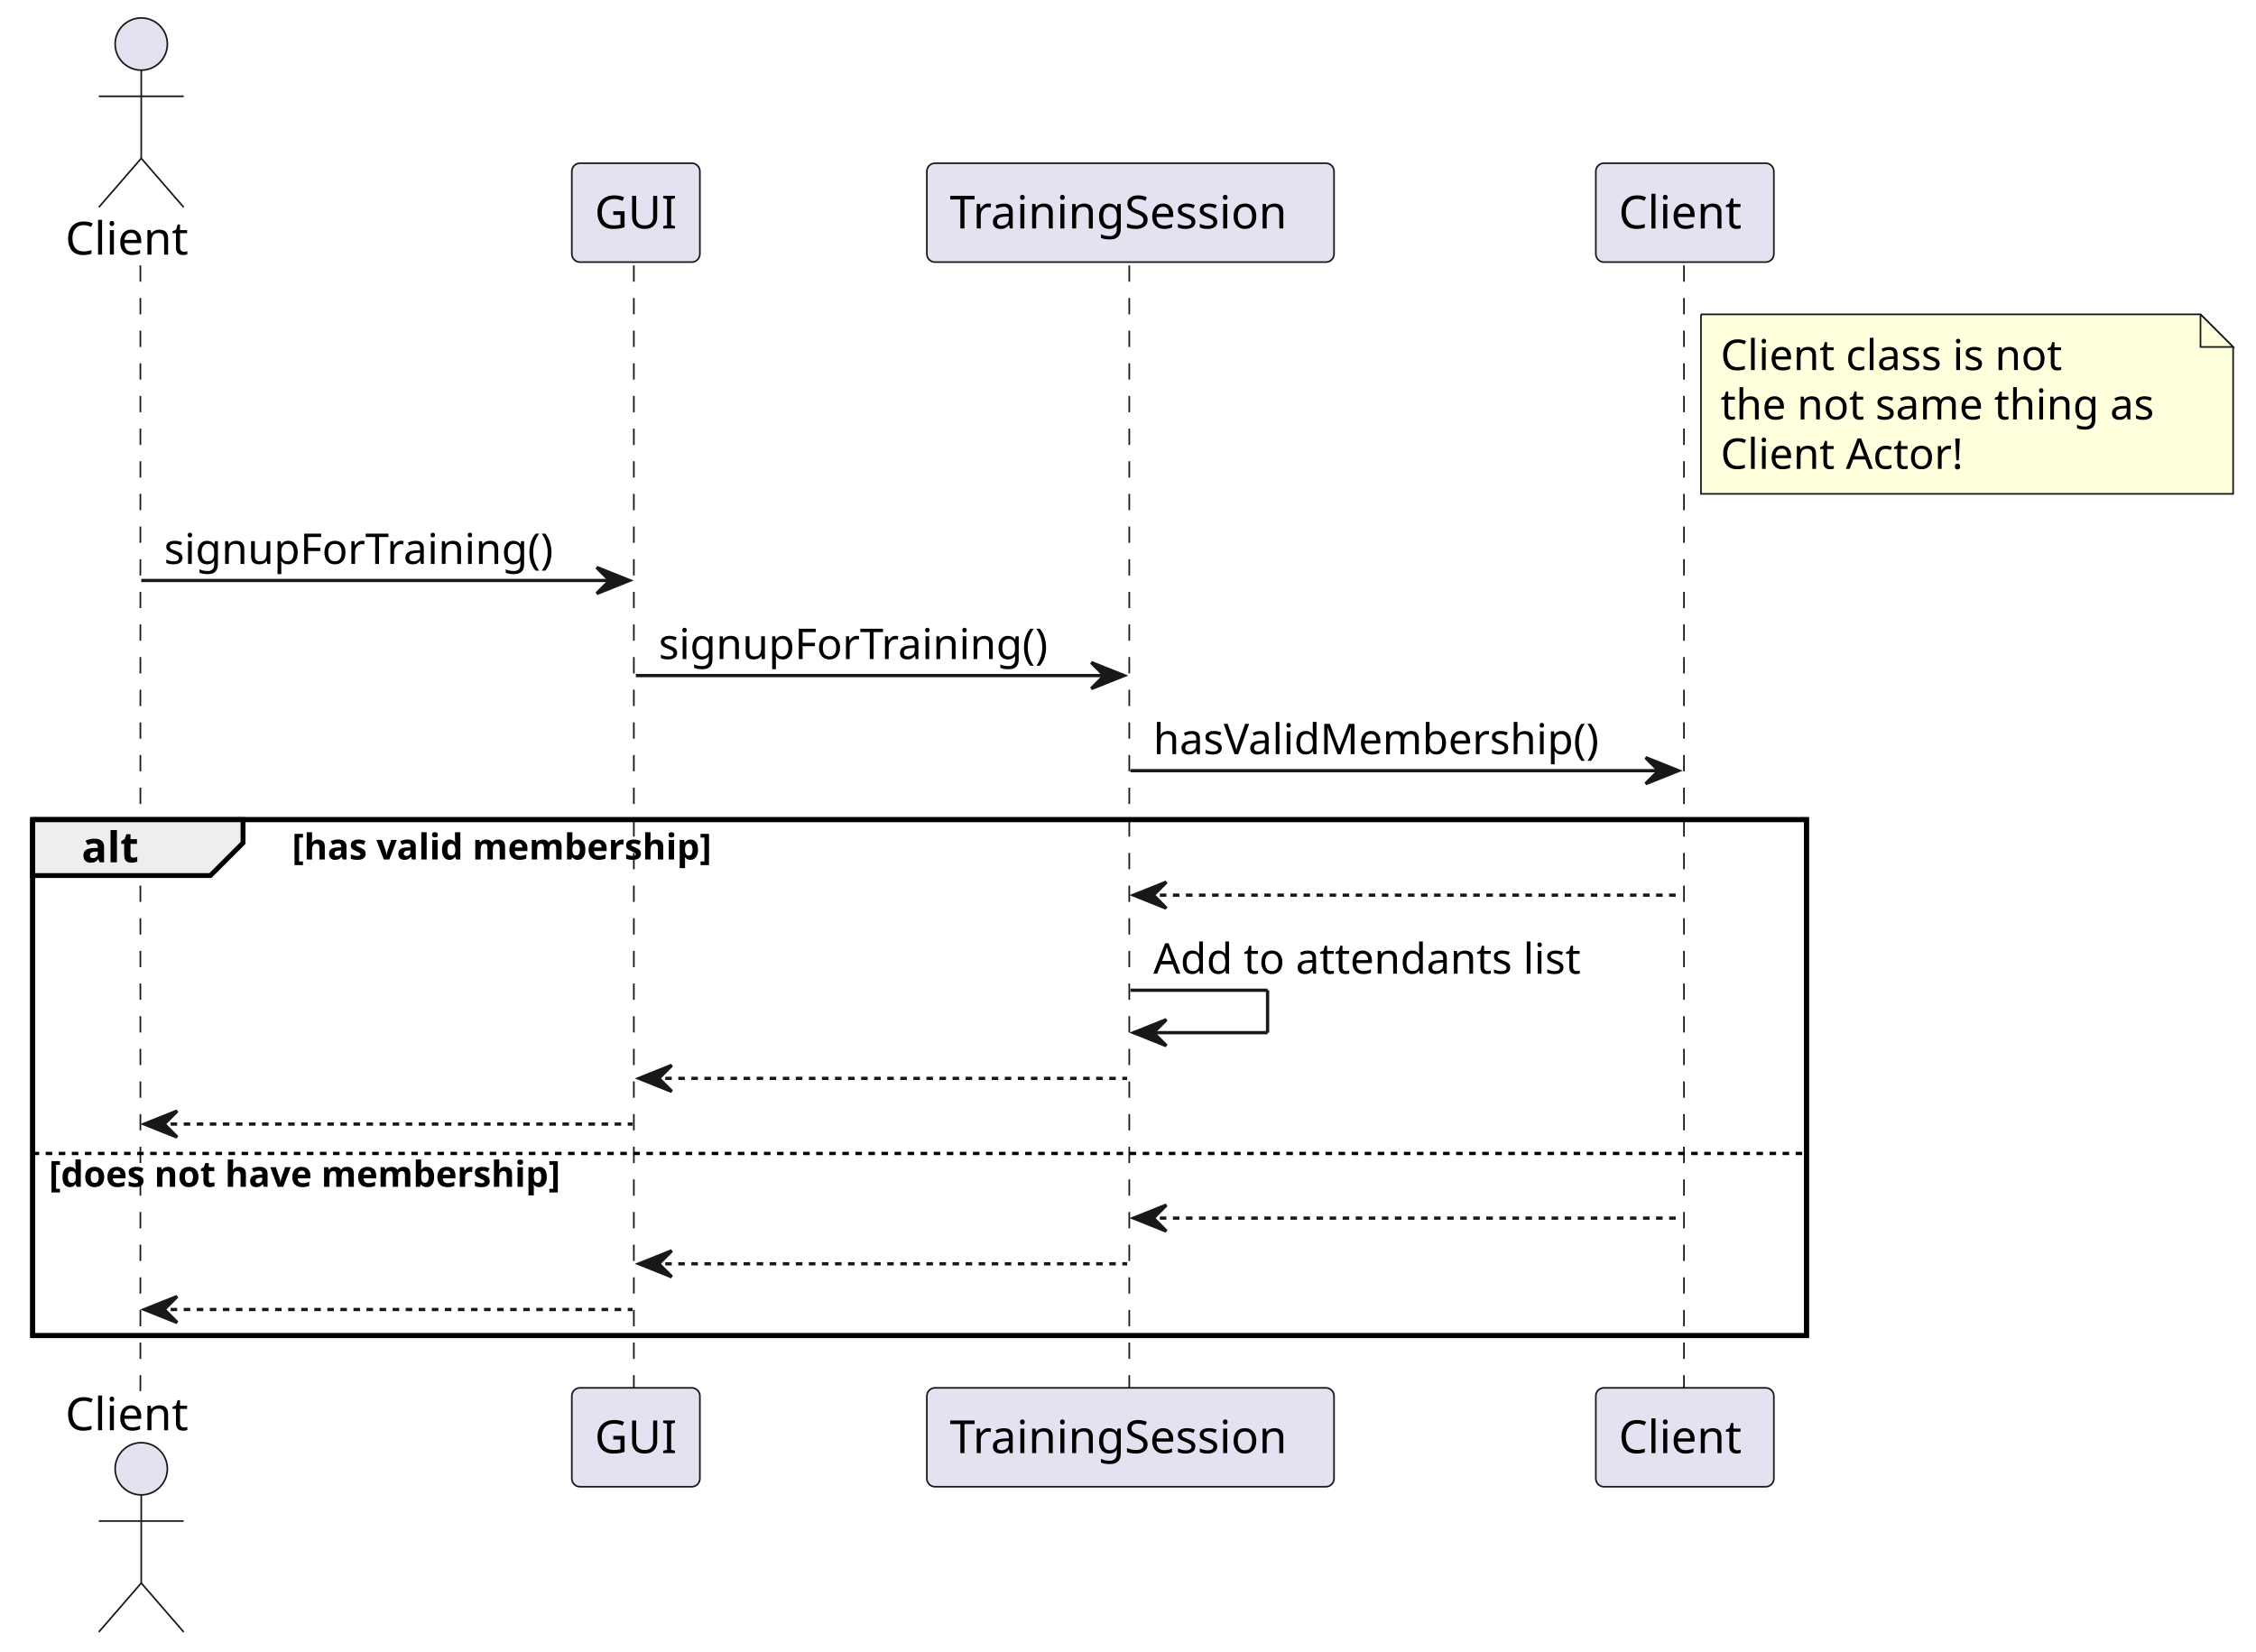
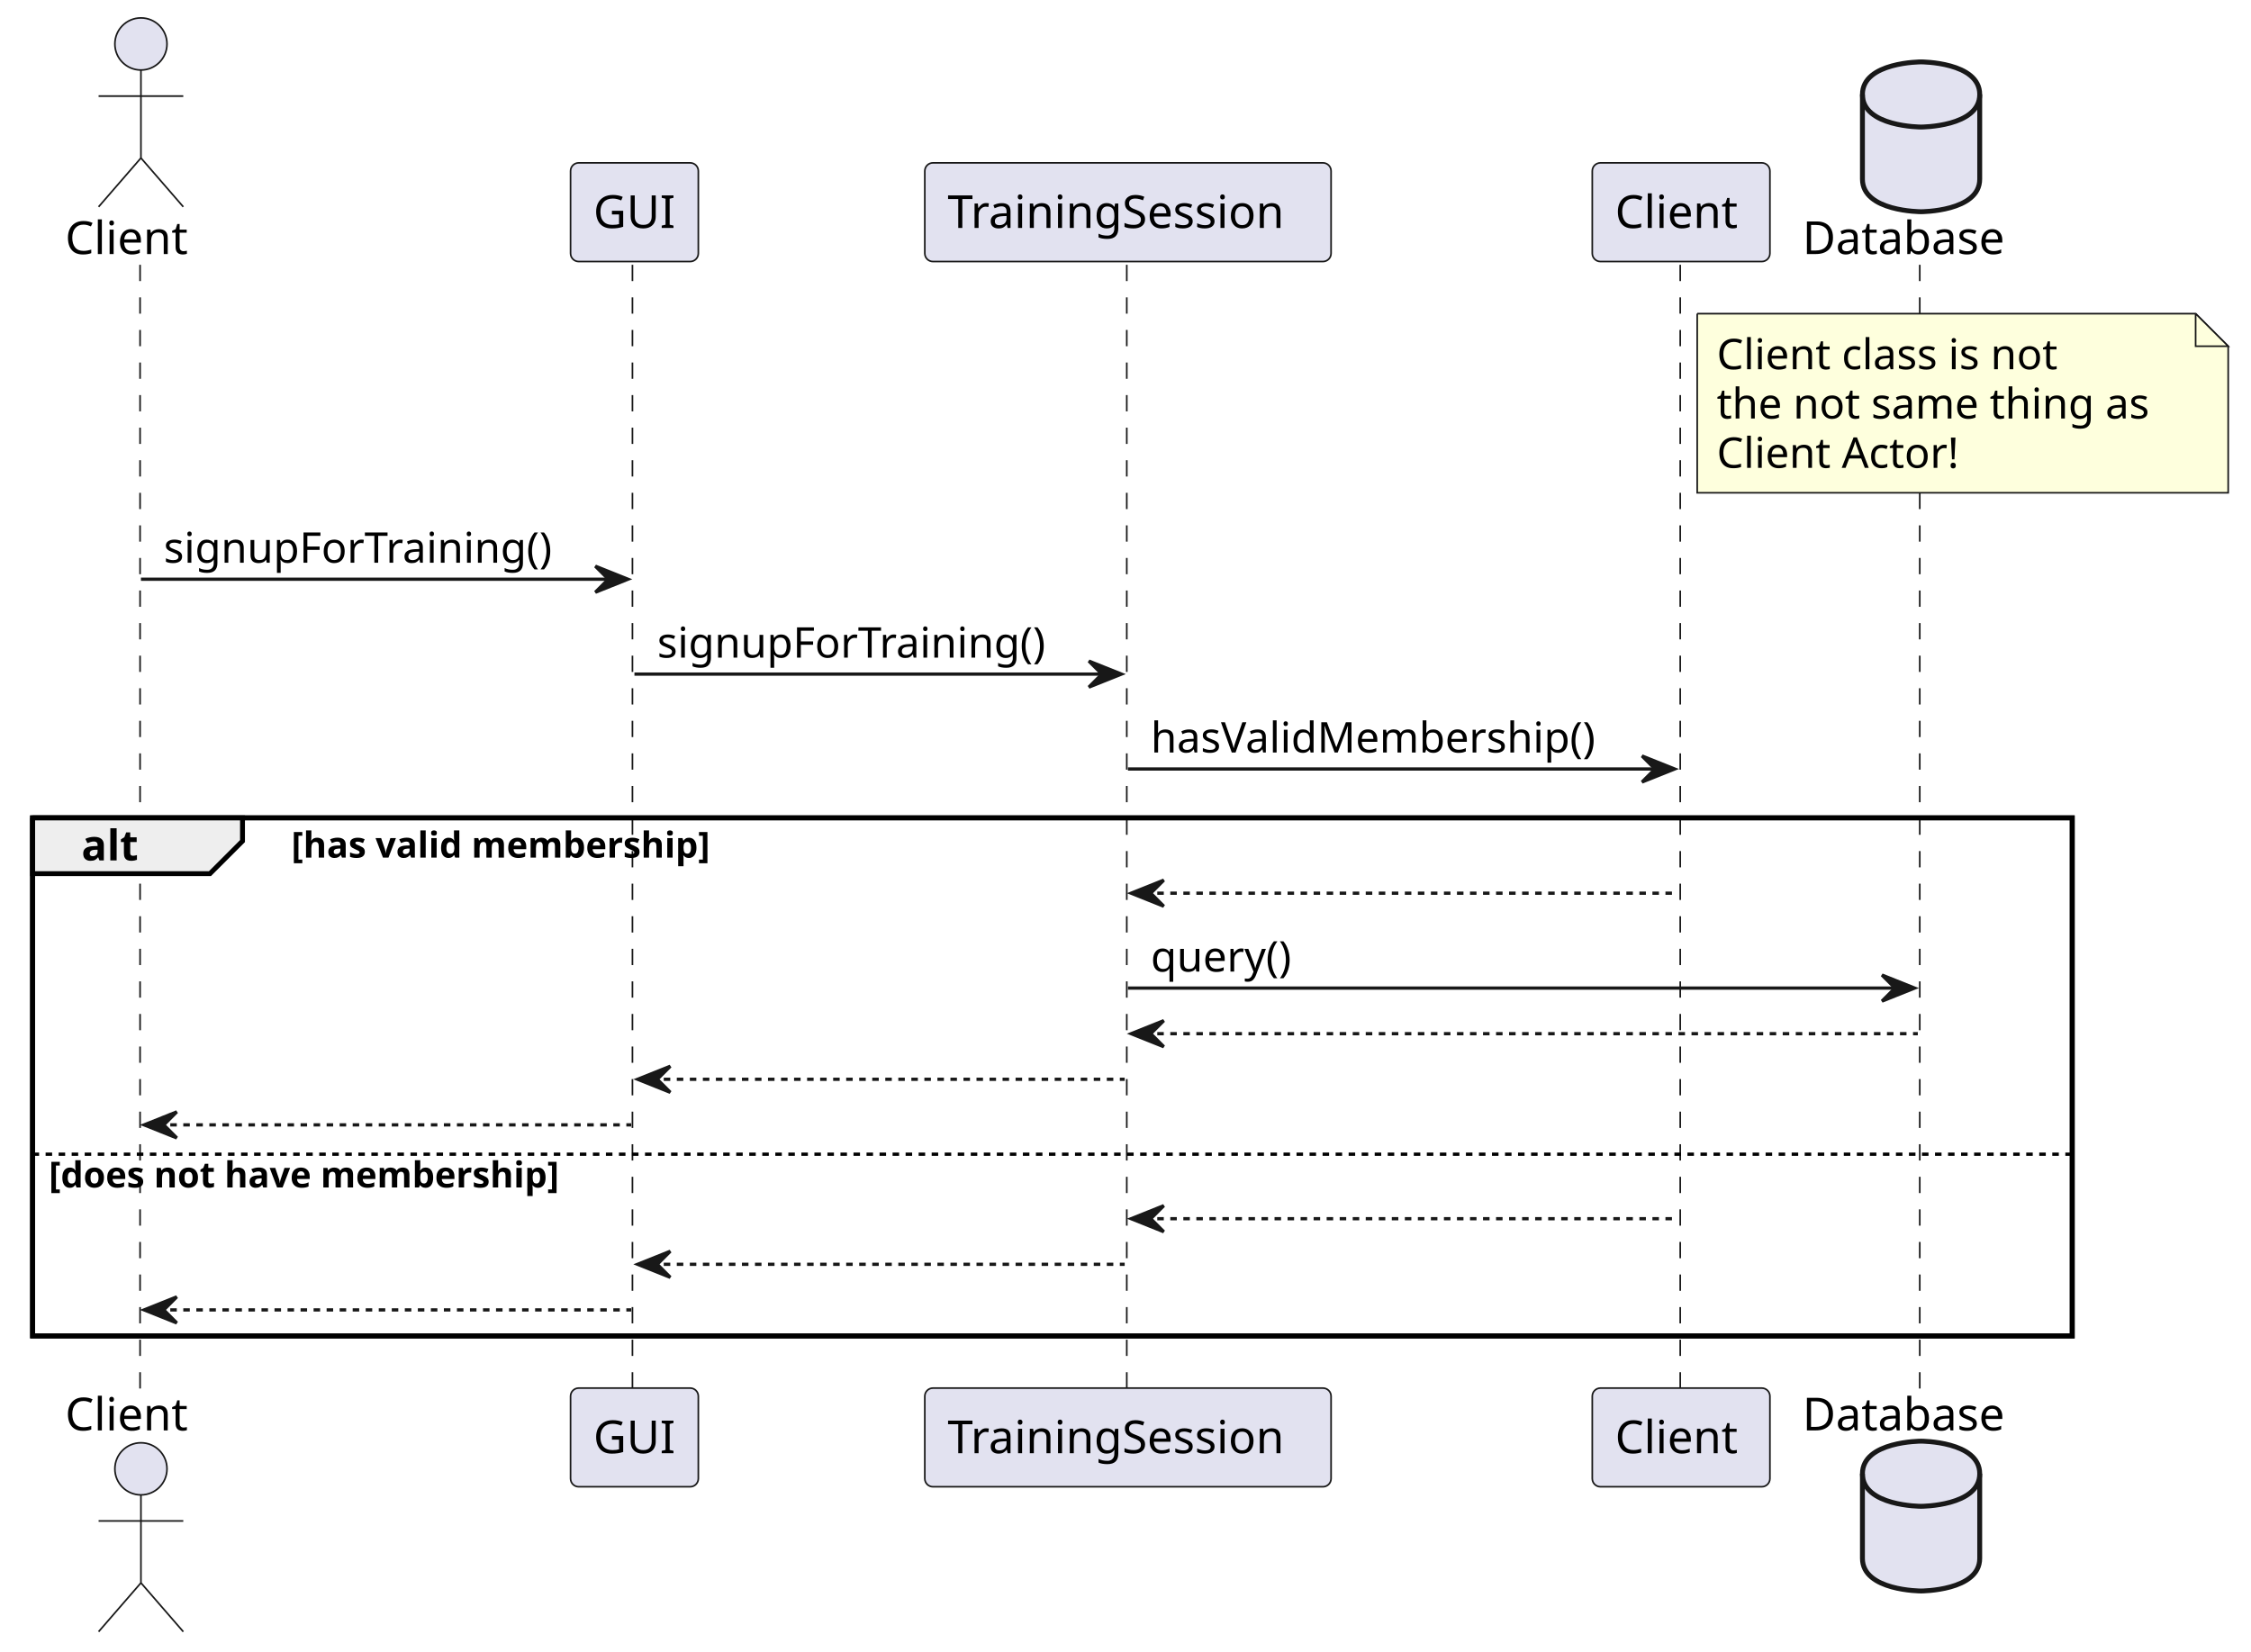
- <svg xmlns="http://www.w3.org/2000/svg" contentStyleType="text/css" data-diagram-type="SEQUENCE" height="506px" preserveAspectRatio="none" style="width:691px;height:506px;background:#FFFFFF;" version="1.1" viewBox="0 0 691 506" width="691px" zoomAndPan="magnify">
+ <svg xmlns="http://www.w3.org/2000/svg" contentStyleType="text/css" data-diagram-type="SEQUENCE" height="507px" preserveAspectRatio="none" style="width:691px;height:507px;background:#FFFFFF;" version="1.1" viewBox="0 0 691 507" width="691px" zoomAndPan="magnify">
  <defs />
  <g>
-     <rect fill="transparent" height="158.07" style="stroke:#000000;stroke-width:1.5;" width="543.321" x="10" y="251.094" />
+     <rect fill="transparent" height="159.07" style="stroke:#000000;stroke-width:1.5;" width="626.122" x="10" y="251.094" />
    <g>
-       <rect fill="transparent" height="344.867" width="8" x="39.265" y="81.297" />
-       <line style="stroke:#181818;stroke-width:0.5;stroke-dasharray:5.0,5.0;" x1="43" x2="43" y1="81.297" y2="426.164" />
+       <rect fill="transparent" height="345.867" width="8" x="39.265" y="81.297" />
+       <line style="stroke:#181818;stroke-width:0.5;stroke-dasharray:5.0,5.0;" x1="43" x2="43" y1="81.297" y2="427.164" />
    </g>
    <g>
-       <rect fill="transparent" height="344.867" width="8" x="190.758" y="81.297" />
-       <line style="stroke:#181818;stroke-width:0.5;stroke-dasharray:5.0,5.0;" x1="194.145" x2="194.145" y1="81.297" y2="426.164" />
+       <rect fill="transparent" height="345.867" width="8" x="190.758" y="81.297" />
+       <line style="stroke:#181818;stroke-width:0.5;stroke-dasharray:5.0,5.0;" x1="194.145" x2="194.145" y1="81.297" y2="427.164" />
    </g>
    <g>
-       <rect fill="transparent" height="344.867" width="8" x="342.25" y="81.297" />
-       <line style="stroke:#181818;stroke-width:0.5;stroke-dasharray:5.0,5.0;" x1="345.893" x2="345.893" y1="81.297" y2="426.164" />
+       <rect fill="transparent" height="345.867" width="8" x="342.25" y="81.297" />
+       <line style="stroke:#181818;stroke-width:0.5;stroke-dasharray:5.0,5.0;" x1="345.893" x2="345.893" y1="81.297" y2="427.164" />
    </g>
    <g>
-       <rect fill="transparent" height="344.867" width="8" x="512.056" y="81.297" />
-       <line style="stroke:#181818;stroke-width:0.5;stroke-dasharray:5.0,5.0;" x1="515.791" x2="515.791" y1="81.297" y2="426.164" />
+       <rect fill="transparent" height="345.867" width="8" x="512.056" y="81.297" />
+       <line style="stroke:#181818;stroke-width:0.5;stroke-dasharray:5.0,5.0;" x1="515.791" x2="515.791" y1="81.297" y2="427.164" />
+     </g>
+     <g>
+       <rect fill="transparent" height="345.867" width="8" x="585.722" y="81.297" />
+       <line style="stroke:#181818;stroke-width:0.5;stroke-dasharray:5.0,5.0;" x1="589.321" x2="589.321" y1="81.297" y2="427.164" />
    </g>
    <text fill="#000000" font-family="sans-serif" font-size="14" lengthAdjust="spacing" textLength="40.53" x="20" y="77.995">Client</text>
    <ellipse cx="43.265" cy="13.5" fill="#E2E2F0" rx="8" ry="8" style="stroke:#181818;stroke-width:0.5;" />
    <path d="M43.265,21.5 L43.265,48.5 M30.265,29.5 L56.265,29.5 M43.265,48.5 L30.265,63.5 M43.265,48.5 L56.265,63.5 " fill="transparent" style="stroke:#181818;stroke-width:0.5;" />
-     <text fill="#000000" font-family="sans-serif" font-size="14" lengthAdjust="spacing" textLength="40.53" x="20" y="438.159">Client</text>
-     <ellipse cx="43.265" cy="449.961" fill="#E2E2F0" rx="8" ry="8" style="stroke:#181818;stroke-width:0.5;" />
-     <path d="M43.265,457.961 L43.265,484.961 M30.265,465.961 L56.265,465.961 M43.265,484.961 L30.265,499.961 M43.265,484.961 L56.265,499.961 " fill="transparent" style="stroke:#181818;stroke-width:0.5;" />
+     <text fill="#000000" font-family="sans-serif" font-size="14" lengthAdjust="spacing" textLength="40.53" x="20" y="439.159">Client</text>
+     <ellipse cx="43.265" cy="450.961" fill="#E2E2F0" rx="8" ry="8" style="stroke:#181818;stroke-width:0.5;" />
+     <path d="M43.265,458.961 L43.265,485.961 M30.265,466.961 L56.265,466.961 M43.265,485.961 L30.265,500.961 M43.265,485.961 L56.265,500.961 " fill="transparent" style="stroke:#181818;stroke-width:0.5;" />
    <rect fill="#E2E2F0" height="30.297" rx="2.5" ry="2.5" style="stroke:#181818;stroke-width:0.5;" width="39.225" x="175.145" y="50" />
    <text fill="#000000" font-family="sans-serif" font-size="14" lengthAdjust="spacing" textLength="25.225" x="182.145" y="69.995">GUI</text>
-     <rect fill="#E2E2F0" height="30.297" rx="2.5" ry="2.5" style="stroke:#181818;stroke-width:0.5;" width="39.225" x="175.145" y="425.164" />
-     <text fill="#000000" font-family="sans-serif" font-size="14" lengthAdjust="spacing" textLength="25.225" x="182.145" y="445.159">GUI</text>
+     <rect fill="#E2E2F0" height="30.297" rx="2.5" ry="2.5" style="stroke:#181818;stroke-width:0.5;" width="39.225" x="175.145" y="426.164" />
+     <text fill="#000000" font-family="sans-serif" font-size="14" lengthAdjust="spacing" textLength="25.225" x="182.145" y="446.159">GUI</text>
    <rect fill="#E2E2F0" height="30.297" rx="2.5" ry="2.5" style="stroke:#181818;stroke-width:0.5;" width="124.715" x="283.893" y="50" />
    <text fill="#000000" font-family="sans-serif" font-size="14" lengthAdjust="spacing" textLength="110.715" x="290.893" y="69.995">TrainingSession</text>
-     <rect fill="#E2E2F0" height="30.297" rx="2.5" ry="2.5" style="stroke:#181818;stroke-width:0.5;" width="124.715" x="283.893" y="425.164" />
-     <text fill="#000000" font-family="sans-serif" font-size="14" lengthAdjust="spacing" textLength="110.715" x="290.893" y="445.159">TrainingSession</text>
+     <rect fill="#E2E2F0" height="30.297" rx="2.5" ry="2.5" style="stroke:#181818;stroke-width:0.5;" width="124.715" x="283.893" y="426.164" />
+     <text fill="#000000" font-family="sans-serif" font-size="14" lengthAdjust="spacing" textLength="110.715" x="290.893" y="446.159">TrainingSession</text>
    <rect fill="#E2E2F0" height="30.297" rx="2.5" ry="2.5" style="stroke:#181818;stroke-width:0.5;" width="54.53" x="488.791" y="50" />
    <text fill="#000000" font-family="sans-serif" font-size="14" lengthAdjust="spacing" textLength="40.53" x="495.791" y="69.995">Client</text>
-     <rect fill="#E2E2F0" height="30.297" rx="2.5" ry="2.5" style="stroke:#181818;stroke-width:0.5;" width="54.53" x="488.791" y="425.164" />
-     <text fill="#000000" font-family="sans-serif" font-size="14" lengthAdjust="spacing" textLength="40.53" x="495.791" y="445.159">Client</text>
+     <rect fill="#E2E2F0" height="30.297" rx="2.5" ry="2.5" style="stroke:#181818;stroke-width:0.5;" width="54.53" x="488.791" y="426.164" />
+     <text fill="#000000" font-family="sans-serif" font-size="14" lengthAdjust="spacing" textLength="40.53" x="495.791" y="446.159">Client</text>
+     <text fill="#000000" font-family="sans-serif" font-size="14" lengthAdjust="spacing" textLength="66.801" x="553.321" y="77.995">Database</text>
+     <path d="M571.722,29 C571.722,19 589.722,19 589.722,19 C589.722,19 607.722,19 607.722,29 L607.722,55 C607.722,65 589.722,65 589.722,65 C589.722,65 571.722,65 571.722,55 L571.722,29 " fill="#E2E2F0" style="stroke:#181818;stroke-width:1.5;" />
+     <path d="M571.722,29 C571.722,39 589.722,39 589.722,39 C589.722,39 607.722,39 607.722,29 " fill="transparent" style="stroke:#181818;stroke-width:1.5;" />
+     <text fill="#000000" font-family="sans-serif" font-size="14" lengthAdjust="spacing" textLength="66.801" x="553.321" y="439.159">Database</text>
+     <path d="M571.722,452.461 C571.722,442.461 589.722,442.461 589.722,442.461 C589.722,442.461 607.722,442.461 607.722,452.461 L607.722,478.461 C607.722,488.461 589.722,488.461 589.722,488.461 C589.722,488.461 571.722,488.461 571.722,478.461 L571.722,452.461 " fill="#E2E2F0" style="stroke:#181818;stroke-width:1.5;" />
+     <path d="M571.722,452.461 C571.722,462.461 589.722,462.461 589.722,462.461 C589.722,462.461 607.722,462.461 607.722,452.461 " fill="transparent" style="stroke:#181818;stroke-width:1.5;" />
    <path d="M521,96.297 L521,151.297 L684,151.297 L684,106.297 L674,96.297 L521,96.297 " fill="#FEFFDD" style="stroke:#181818;stroke-width:0.5;" />
    <path d="M674,96.297 L674,106.297 L684,106.297 L674,96.297 " fill="#FEFFDD" style="stroke:#181818;stroke-width:0.5;" />
    <text fill="#000000" font-family="sans-serif" font-size="13" lengthAdjust="spacing" textLength="113.978" x="527" y="113.364">Client class is not</text>
    <text fill="#000000" font-family="sans-serif" font-size="13" lengthAdjust="spacing" textLength="142.733" x="527" y="128.497">the not same thing as</text>
    <text fill="#000000" font-family="sans-serif" font-size="13" lengthAdjust="spacing" textLength="81.415" x="527" y="143.629">Client Actor!</text>
    <polygon fill="#181818" points="182.758,173.828,192.758,177.828,182.758,181.828,186.758,177.828" style="stroke:#181818;stroke-width:1;" />
    <line style="stroke:#181818;stroke-width:1;" x1="43.265" x2="188.758" y1="177.828" y2="177.828" />
    <text fill="#000000" font-family="sans-serif" font-size="13" lengthAdjust="spacing" textLength="127.493" x="50.265" y="172.762">signupForTraining()</text>
    <polygon fill="#181818" points="334.25,202.961,344.25,206.961,334.25,210.961,338.25,206.961" style="stroke:#181818;stroke-width:1;" />
    <line style="stroke:#181818;stroke-width:1;" x1="194.758" x2="340.25" y1="206.961" y2="206.961" />
    <text fill="#000000" font-family="sans-serif" font-size="13" lengthAdjust="spacing" textLength="127.493" x="201.758" y="201.895">signupForTraining()</text>
    <polygon fill="#181818" points="504.056,232.094,514.056,236.094,504.056,240.094,508.056,236.094" style="stroke:#181818;stroke-width:1;" />
    <line style="stroke:#181818;stroke-width:1;" x1="346.25" x2="510.056" y1="236.094" y2="236.094" />
    <text fill="#000000" font-family="sans-serif" font-size="13" lengthAdjust="spacing" textLength="145.806" x="353.25" y="231.028">hasValidMembership()</text>
    <path d="M10,251.094 L74.443,251.094 L74.443,258.227 L64.443,268.227 L10,268.227 L10,251.094 " fill="#EEEEEE" style="stroke:#000000;stroke-width:1.5;" />
-     <rect fill="transparent" height="158.07" style="stroke:#000000;stroke-width:1.5;" width="543.321" x="10" y="251.094" />
+     <rect fill="transparent" height="159.07" style="stroke:#000000;stroke-width:1.5;" width="626.122" x="10" y="251.094" />
    <text fill="#000000" font-family="sans-serif" font-size="13" font-weight="bold" lengthAdjust="spacing" textLength="19.443" x="25" y="264.161">alt</text>
    <text fill="#000000" font-family="sans-serif" font-size="11" font-weight="bold" lengthAdjust="spacing" textLength="146.69" x="89.443" y="263.304">[has valid membership]</text>
    <polygon fill="#181818" points="357.25,270.227,347.25,274.227,357.25,278.227,353.25,274.227" style="stroke:#181818;stroke-width:1;" />
    <line style="stroke:#181818;stroke-width:1;stroke-dasharray:2.0,2.0;" x1="351.25" x2="515.056" y1="274.227" y2="274.227" />
-     <line style="stroke:#181818;stroke-width:1;" x1="346.25" x2="388.25" y1="303.359" y2="303.359" />
-     <line style="stroke:#181818;stroke-width:1;" x1="388.25" x2="388.25" y1="303.359" y2="316.359" />
-     <line style="stroke:#181818;stroke-width:1;" x1="347.25" x2="388.25" y1="316.359" y2="316.359" />
-     <polygon fill="#181818" points="357.25,312.359,347.25,316.359,357.25,320.359,353.25,316.359" style="stroke:#181818;stroke-width:1;" />
-     <text fill="#000000" font-family="sans-serif" font-size="13" lengthAdjust="spacing" textLength="140.664" x="353.25" y="298.293">Add to attendants list</text>
-     <polygon fill="#181818" points="205.758,326.359,195.758,330.359,205.758,334.359,201.758,330.359" style="stroke:#181818;stroke-width:1;" />
-     <line style="stroke:#181818;stroke-width:1;stroke-dasharray:2.0,2.0;" x1="199.758" x2="345.25" y1="330.359" y2="330.359" />
-     <polygon fill="#181818" points="54.265,340.359,44.265,344.359,54.265,348.359,50.265,344.359" style="stroke:#181818;stroke-width:1;" />
-     <line style="stroke:#181818;stroke-width:1;stroke-dasharray:2.0,2.0;" x1="48.265" x2="193.758" y1="344.359" y2="344.359" />
-     <line style="stroke:#000000;stroke-width:1;stroke-dasharray:2.0,2.0;" x1="10" x2="553.321" y1="353.359" y2="353.359" />
-     <text fill="#000000" font-family="sans-serif" font-size="11" font-weight="bold" lengthAdjust="spacing" textLength="178.68" x="15" y="363.57">[does not have membership]</text>
-     <polygon fill="#181818" points="357.25,369.164,347.25,373.164,357.25,377.164,353.25,373.164" style="stroke:#181818;stroke-width:1;" />
-     <line style="stroke:#181818;stroke-width:1;stroke-dasharray:2.0,2.0;" x1="351.25" x2="515.056" y1="373.164" y2="373.164" />
-     <polygon fill="#181818" points="205.758,383.164,195.758,387.164,205.758,391.164,201.758,387.164" style="stroke:#181818;stroke-width:1;" />
-     <line style="stroke:#181818;stroke-width:1;stroke-dasharray:2.0,2.0;" x1="199.758" x2="345.25" y1="387.164" y2="387.164" />
-     <polygon fill="#181818" points="54.265,397.164,44.265,401.164,54.265,405.164,50.265,401.164" style="stroke:#181818;stroke-width:1;" />
-     <line style="stroke:#181818;stroke-width:1;stroke-dasharray:2.0,2.0;" x1="48.265" x2="193.758" y1="401.164" y2="401.164" />
+     <polygon fill="#181818" points="577.722,299.359,587.722,303.359,577.722,307.359,581.722,303.359" style="stroke:#181818;stroke-width:1;" />
+     <line style="stroke:#181818;stroke-width:1;" x1="346.25" x2="583.722" y1="303.359" y2="303.359" />
+     <text fill="#000000" font-family="sans-serif" font-size="13" lengthAdjust="spacing" textLength="47.671" x="353.25" y="298.293">query()</text>
+     <polygon fill="#181818" points="357.25,313.359,347.25,317.359,357.25,321.359,353.25,317.359" style="stroke:#181818;stroke-width:1;" />
+     <line style="stroke:#181818;stroke-width:1;stroke-dasharray:2.0,2.0;" x1="351.25" x2="588.722" y1="317.359" y2="317.359" />
+     <polygon fill="#181818" points="205.758,327.359,195.758,331.359,205.758,335.359,201.758,331.359" style="stroke:#181818;stroke-width:1;" />
+     <line style="stroke:#181818;stroke-width:1;stroke-dasharray:2.0,2.0;" x1="199.758" x2="345.25" y1="331.359" y2="331.359" />
+     <polygon fill="#181818" points="54.265,341.359,44.265,345.359,54.265,349.359,50.265,345.359" style="stroke:#181818;stroke-width:1;" />
+     <line style="stroke:#181818;stroke-width:1;stroke-dasharray:2.0,2.0;" x1="48.265" x2="193.758" y1="345.359" y2="345.359" />
+     <line style="stroke:#000000;stroke-width:1;stroke-dasharray:2.0,2.0;" x1="10" x2="636.122" y1="354.359" y2="354.359" />
+     <text fill="#000000" font-family="sans-serif" font-size="11" font-weight="bold" lengthAdjust="spacing" textLength="178.68" x="15" y="364.57">[does not have membership]</text>
+     <polygon fill="#181818" points="357.25,370.164,347.25,374.164,357.25,378.164,353.25,374.164" style="stroke:#181818;stroke-width:1;" />
+     <line style="stroke:#181818;stroke-width:1;stroke-dasharray:2.0,2.0;" x1="351.25" x2="515.056" y1="374.164" y2="374.164" />
+     <polygon fill="#181818" points="205.758,384.164,195.758,388.164,205.758,392.164,201.758,388.164" style="stroke:#181818;stroke-width:1;" />
+     <line style="stroke:#181818;stroke-width:1;stroke-dasharray:2.0,2.0;" x1="199.758" x2="345.25" y1="388.164" y2="388.164" />
+     <polygon fill="#181818" points="54.265,398.164,44.265,402.164,54.265,406.164,50.265,402.164" style="stroke:#181818;stroke-width:1;" />
+     <line style="stroke:#181818;stroke-width:1;stroke-dasharray:2.0,2.0;" x1="48.265" x2="193.758" y1="402.164" y2="402.164" />
  </g>
</svg>
